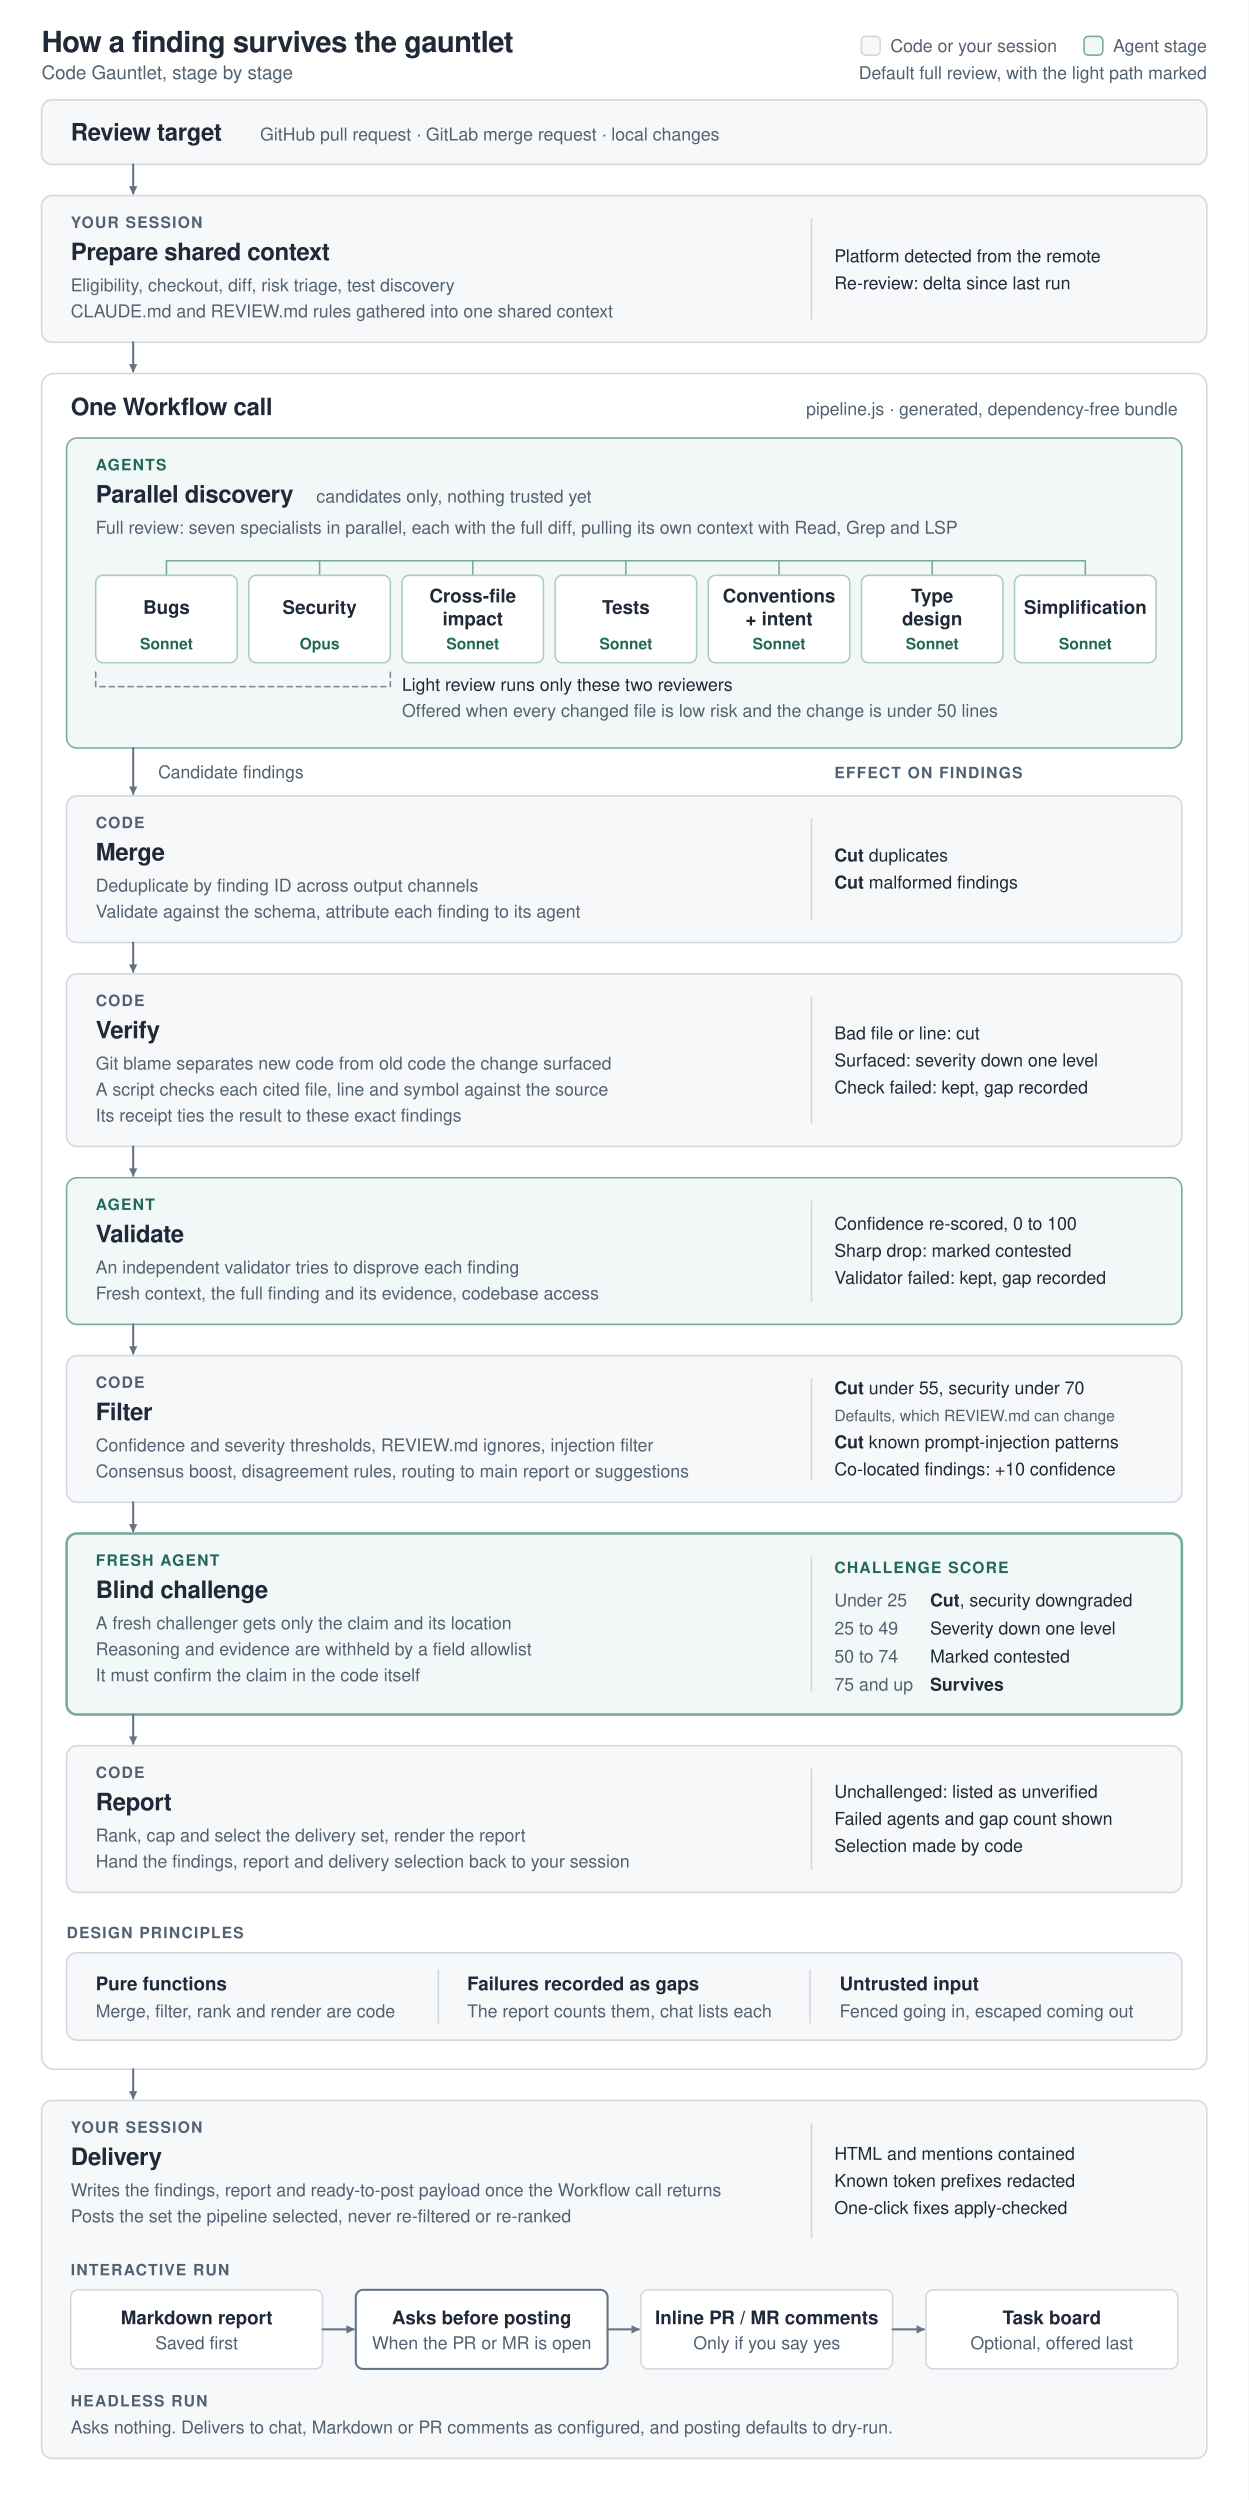
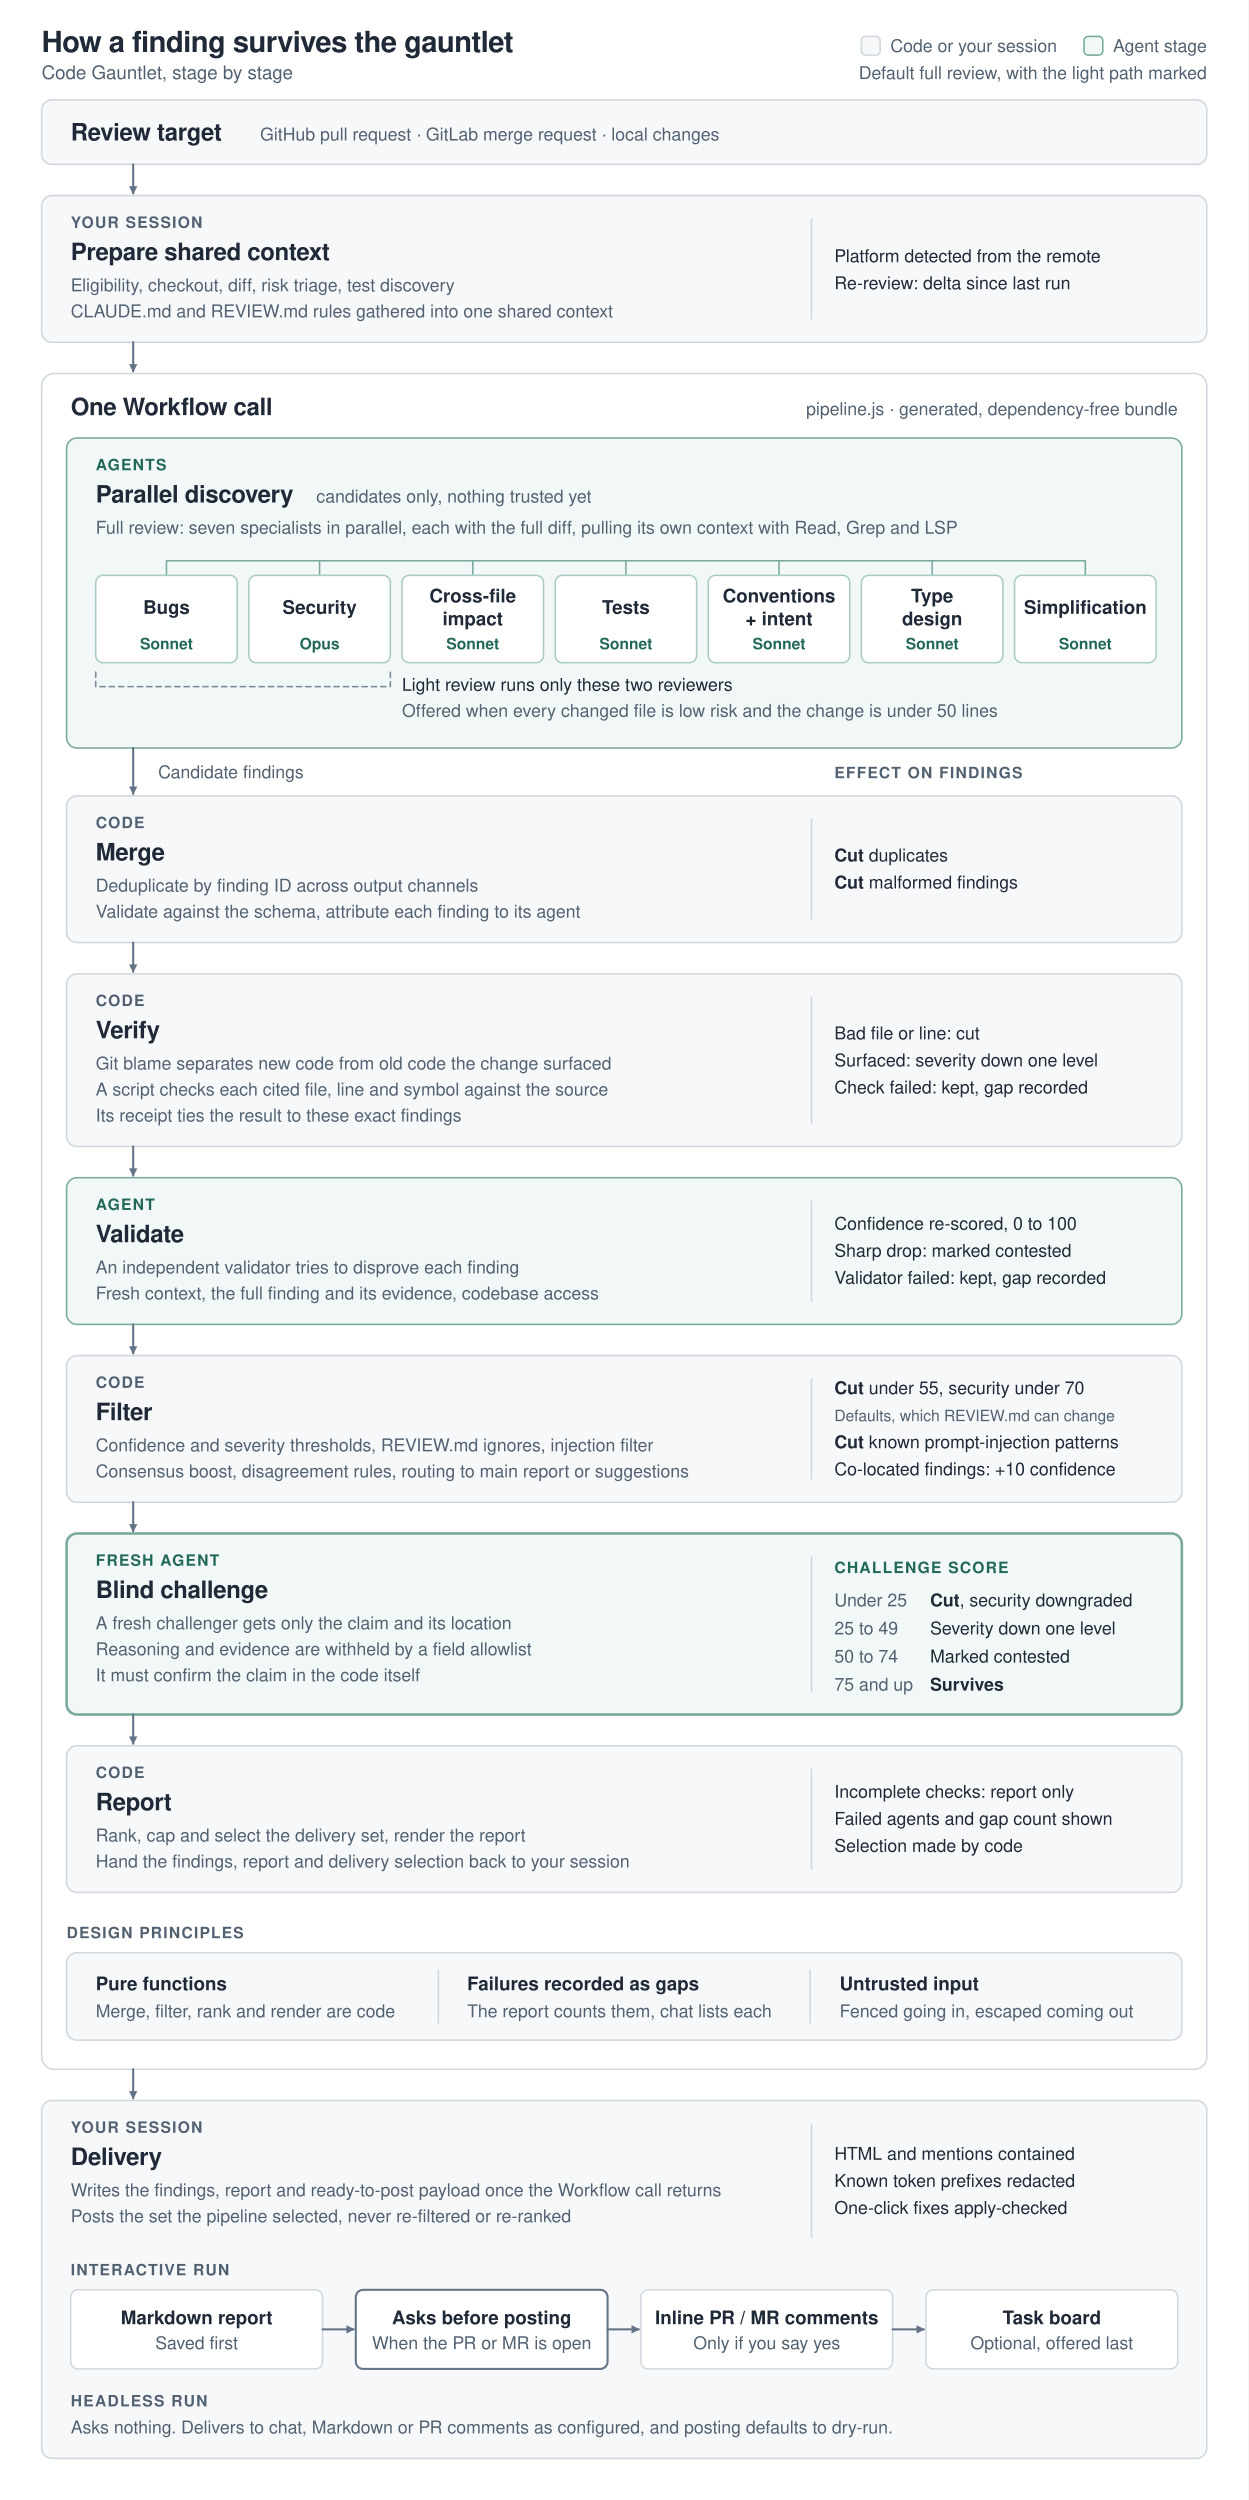
<svg xmlns="http://www.w3.org/2000/svg" viewBox="0 0 1200 2403" role="img" aria-labelledby="pipeline-title pipeline-desc">
  <defs>
    <style>
      text { font-family: -apple-system, BlinkMacSystemFont, "Segoe UI", Helvetica, Arial, sans-serif; font-size: 18px; fill: #1f2937; }
      .page { fill: #ffffff; }
      .frame { fill: #ffffff; stroke: #d0d7de; stroke-width: 1.5; }
      .panel { fill: #f6f8fa; stroke: #d0d7de; stroke-width: 1.5; }
      .node { fill: #ffffff; stroke: #d0d7de; stroke-width: 1.5; }
      .ask-node { fill: #ffffff; stroke: #647487; stroke-width: 2; }
      .agent-node { fill: #ffffff; stroke: #aacbc3; stroke-width: 1.5; }
      .agent-stage { fill: #f2f8f7; stroke: #79a99d; stroke-width: 1.5; }
      .hero { stroke-width: 2.5; }
      .title { font-size: 28px; font-weight: 650; letter-spacing: -0.5px; }
      .section { font-size: 23px; font-weight: 650; letter-spacing: -0.3px; }
      .strong { font-weight: 600; }
      .reviewer { font-size: 18px; font-weight: 600; text-anchor: middle; }
      .detail { font-size: 17px; fill: #526171; }
      .effect { font-size: 17px; }
      .note { font-size: 15px; fill: #526171; }
      .muted { fill: #526171; }
      .cut { font-weight: 650; }
      .kind { font-size: 15px; font-weight: 650; letter-spacing: 1.2px; fill: #526171; }
      .agent-kind { font-size: 15px; font-weight: 650; letter-spacing: 1.2px; fill: #216858; }
      .model { font-size: 15px; font-weight: 600; text-anchor: middle; fill: #216858; }
      .mid { text-anchor: middle; }
      .end { text-anchor: end; }
      .flow { fill: none; stroke: #647487; stroke-width: 2; stroke-linecap: round; stroke-linejoin: round; }
      .fan { fill: none; stroke: #79a99d; stroke-width: 1.5; stroke-linecap: round; stroke-linejoin: round; }
      .light { fill: none; stroke: #7b8898; stroke-width: 1.5; stroke-dasharray: 5 4; stroke-linecap: round; stroke-linejoin: round; }
      .divider { stroke: #d0d7de; stroke-width: 1.5; }
      .arrow { fill: #647487; }
    </style>
    <marker id="arrow" viewBox="0 0 8 8" refX="7" refY="4" markerWidth="8" markerHeight="8" markerUnits="userSpaceOnUse" orient="auto">
      <path class="arrow" d="M0 0 L8 4 L0 8 Z" />
    </marker>
  </defs>
  <rect class="page" width="1200" height="2403" />
  <text class="title" x="40" y="50">How a finding survives the gauntlet</text>
  <text class="muted" x="40" y="76">Code Gauntlet, stage by stage</text>
  <rect class="panel" x="828" y="35" width="18" height="18" rx="4" />
  <text class="detail end" x="1016" y="50">Code or your session</text>
  <rect class="agent-stage" x="1042" y="35" width="18" height="18" rx="4" />
  <text class="detail end" x="1160" y="50">Agent stage</text>
  <text class="detail end" x="1160" y="76">Default full review, with the light path marked</text>
  <rect class="panel" x="40" y="96" width="1120" height="62" rx="10" />
  <text class="section" x="68" y="135">Review target</text>
  <text class="detail" x="250" y="135">GitHub pull request  ·  GitLab merge request  ·  local changes</text>
  <path class="flow" d="M128 158 V186" marker-end="url(#arrow)" />
  <rect class="panel" x="40" y="188" width="1120" height="141" rx="10" />
  <text class="kind" x="68" y="219">YOUR SESSION</text>
  <text class="section" x="68" y="250">Prepare shared context</text>
  <text class="detail" x="68" y="280">Eligibility, checkout, diff, risk triage, test discovery</text>
  <text class="detail" x="68" y="305">CLAUDE.md and REVIEW.md rules gathered into one shared context</text>
  <line class="divider" x1="780" y1="210" x2="780" y2="307" />
  <text class="effect" x="802" y="252">Platform detected from the remote</text>
  <text class="effect" x="802" y="278">Re-review: delta since last run</text>
  <path class="flow" d="M128 329 V357" marker-end="url(#arrow)" />
  <rect class="frame" x="40" y="359" width="1120" height="1630" rx="12" />
  <text class="section" x="68" y="399">One Workflow call</text>
  <text class="detail end" x="1132" y="399">pipeline.js  ·  generated, dependency-free bundle</text>
  <rect class="agent-stage" x="64" y="421" width="1072" height="298" rx="10" />
  <text class="agent-kind" x="92" y="452">AGENTS</text>
  <text class="section" x="92" y="483">Parallel discovery</text>
  <text class="detail" x="304" y="483">candidates only, nothing trusted yet</text>
  <text class="detail" x="92" y="513">Full review: seven specialists in parallel, each with the full diff, pulling its own context with Read, Grep and LSP</text>
  <path class="fan" d="M160 553 V539 H1043.2 V553 M307.2 539 V553 M454.4 539 V553 M601.6 539 V553 M748.8 539 V553 M896 539 V553" />
  <rect class="agent-node" x="92" y="553" width="136" height="84" rx="7" />
  <text class="reviewer" x="160" y="590">Bugs</text>
  <text class="model" x="160" y="624">Sonnet</text>
  <rect class="agent-node" x="239.2" y="553" width="136" height="84" rx="7" />
  <text class="reviewer" x="307.2" y="590">Security</text>
  <text class="model" x="307.2" y="624">Opus</text>
  <rect class="agent-node" x="386.4" y="553" width="136" height="84" rx="7" />
  <text class="reviewer" x="454.4" y="579">Cross-file</text>
  <text class="reviewer" x="454.4" y="601">impact</text>
  <text class="model" x="454.4" y="624">Sonnet</text>
  <rect class="agent-node" x="533.6" y="553" width="136" height="84" rx="7" />
  <text class="reviewer" x="601.6" y="590">Tests</text>
  <text class="model" x="601.6" y="624">Sonnet</text>
  <rect class="agent-node" x="680.8" y="553" width="136" height="84" rx="7" />
  <text class="reviewer" x="748.8" y="579">Conventions</text>
  <text class="reviewer" x="748.8" y="601">+ intent</text>
  <text class="model" x="748.8" y="624">Sonnet</text>
  <rect class="agent-node" x="828" y="553" width="136" height="84" rx="7" />
  <text class="reviewer" x="896" y="579">Type</text>
  <text class="reviewer" x="896" y="601">design</text>
  <text class="model" x="896" y="624">Sonnet</text>
  <rect class="agent-node" x="975.2" y="553" width="136" height="84" rx="7" />
  <text class="reviewer" x="1043.2" y="590">Simplification</text>
  <text class="model" x="1043.2" y="624">Sonnet</text>
  <path class="light" d="M92 646 V660 H375.2 V646" />
  <text class="effect" x="386.4" y="664">Light review runs only these two reviewers</text>
  <text class="detail" x="386.4" y="689">Offered when every changed file is low risk and the change is under 50 lines</text>
  <path class="flow" d="M128 719 V763" marker-end="url(#arrow)" />
  <text class="detail" x="152" y="748">Candidate findings</text>
  <text class="kind" x="802" y="748">EFFECT ON FINDINGS</text>
  <rect class="panel" x="64" y="765" width="1072" height="141" rx="10" />
  <text class="kind" x="92" y="796">CODE</text>
  <text class="section" x="92" y="827">Merge</text>
  <text class="detail" x="92" y="857">Deduplicate by finding ID across output channels</text>
  <text class="detail" x="92" y="882">Validate against the schema, attribute each finding to its agent</text>
  <line class="divider" x1="780" y1="787" x2="780" y2="884" />
  <text class="effect" x="802" y="828">
    <tspan class="cut">Cut</tspan>  duplicates</text>
  <text class="effect" x="802" y="854">
    <tspan class="cut">Cut</tspan>  malformed findings</text>
  <path class="flow" d="M128 906 V934" marker-end="url(#arrow)" />
  <rect class="panel" x="64" y="936" width="1072" height="166" rx="10" />
  <text class="kind" x="92" y="967">CODE</text>
  <text class="section" x="92" y="998">Verify</text>
  <text class="detail" x="92" y="1028">Git blame separates new code from old code the change surfaced</text>
  <text class="detail" x="92" y="1053">A script checks each cited file, line and symbol against the source</text>
  <text class="detail" x="92" y="1078">Its receipt ties the result to these exact findings</text>
  <line class="divider" x1="780" y1="958" x2="780" y2="1080" />
  <text class="effect" x="802" y="999">Bad file or line: cut</text>
  <text class="effect" x="802" y="1025">Surfaced: severity down one level</text>
  <text class="effect" x="802" y="1051">Check failed: kept, gap recorded</text>
  <path class="flow" d="M128 1102 V1130" marker-end="url(#arrow)" />
  <rect class="agent-stage" x="64" y="1132" width="1072" height="141" rx="10" />
  <text class="agent-kind" x="92" y="1163">AGENT</text>
  <text class="section" x="92" y="1194">Validate</text>
  <text class="detail" x="92" y="1224">An independent validator tries to disprove each finding</text>
  <text class="detail" x="92" y="1249">Fresh context, the full finding and its evidence, codebase access</text>
  <line class="divider" x1="780" y1="1154" x2="780" y2="1251" />
  <text class="effect" x="802" y="1182">Confidence re-scored, 0 to 100</text>
  <text class="effect" x="802" y="1208">Sharp drop: marked contested</text>
  <text class="effect" x="802" y="1234">Validator failed: kept, gap recorded</text>
  <path class="flow" d="M128 1273 V1301" marker-end="url(#arrow)" />
  <rect class="panel" x="64" y="1303" width="1072" height="141" rx="10" />
  <text class="kind" x="92" y="1334">CODE</text>
  <text class="section" x="92" y="1365">Filter</text>
  <text class="detail" x="92" y="1395">Confidence and severity thresholds, REVIEW.md ignores, injection filter</text>
  <text class="detail" x="92" y="1420">Consensus boost, disagreement rules, routing to main report or suggestions</text>
  <line class="divider" x1="780" y1="1325" x2="780" y2="1422" />
  <text class="effect" x="802" y="1340">
    <tspan class="cut">Cut</tspan>  under 55, security under 70</text>
  <text class="note" x="802" y="1366">Defaults, which REVIEW.md can change</text>
  <text class="effect" x="802" y="1392">
    <tspan class="cut">Cut</tspan>  known prompt-injection patterns</text>
  <text class="effect" x="802" y="1418">Co-located findings: +10 confidence</text>
  <path class="flow" d="M128 1444 V1472" marker-end="url(#arrow)" />
  <rect class="agent-stage hero" x="64" y="1474" width="1072" height="174" rx="10" />
  <text class="agent-kind" x="92" y="1505">FRESH AGENT</text>
  <text class="section" x="92" y="1536">Blind challenge</text>
  <text class="detail" x="92" y="1566">A fresh challenger gets only the claim and its location</text>
  <text class="detail" x="92" y="1591">Reasoning and evidence are withheld by a field allowlist</text>
  <text class="detail" x="92" y="1616">It must confirm the claim in the code itself</text>
  <line class="divider" x1="780" y1="1496" x2="780" y2="1626" />
  <text class="agent-kind" x="802" y="1512">CHALLENGE SCORE</text>
  <text class="detail" x="802" y="1544">Under 25</text>
  <text class="effect" x="894" y="1544">
    <tspan class="cut">Cut</tspan>, security downgraded</text>
  <text class="detail" x="802" y="1571">25 to 49</text>
  <text class="effect" x="894" y="1571">Severity down one level</text>
  <text class="detail" x="802" y="1598">50 to 74</text>
  <text class="effect" x="894" y="1598">Marked contested</text>
  <text class="detail" x="802" y="1625">75 and up</text>
  <text class="effect strong" x="894" y="1625">Survives</text>
  <path class="flow" d="M128 1648 V1676" marker-end="url(#arrow)" />
  <rect class="panel" x="64" y="1678" width="1072" height="141" rx="10" />
  <text class="kind" x="92" y="1709">CODE</text>
  <text class="section" x="92" y="1740">Report</text>
  <text class="detail" x="92" y="1770">Rank, cap and select the delivery set, render the report</text>
  <text class="detail" x="92" y="1795">Hand the findings, report and delivery selection back to your session</text>
  <line class="divider" x1="780" y1="1700" x2="780" y2="1797" />
-   <text class="effect" x="802" y="1728">Unchallenged: listed as unverified</text>
+   <text class="effect" x="802" y="1728">Incomplete checks: report only</text>
  <text class="effect" x="802" y="1754">Failed agents and gap count shown</text>
  <text class="effect" x="802" y="1780">Selection made by code</text>
  <text class="kind" x="64" y="1863">DESIGN PRINCIPLES</text>
  <rect class="panel" x="64" y="1877" width="1072" height="84" rx="10" />
  <text class="strong" x="92" y="1913">Pure functions</text>
  <text class="detail" x="92" y="1939">Merge, filter, rank and render are code</text>
  <line class="divider" x1="421.333" y1="1893" x2="421.333" y2="1945" />
  <text class="strong" x="449" y="1913">Failures recorded as gaps</text>
  <text class="detail" x="449" y="1939">The report counts them, chat lists each</text>
  <line class="divider" x1="778.667" y1="1893" x2="778.667" y2="1945" />
  <text class="strong" x="807" y="1913">Untrusted input</text>
  <text class="detail" x="807" y="1939">Fenced going in, escaped coming out</text>
  <path class="flow" d="M128 1989 V2017" marker-end="url(#arrow)" />
  <rect class="panel" x="40" y="2019" width="1120" height="344" rx="10" />
  <text class="kind" x="68" y="2050">YOUR SESSION</text>
  <text class="section" x="68" y="2081">Delivery</text>
  <text class="detail" x="68" y="2111">Writes the findings, report and ready-to-post payload once the Workflow call returns</text>
  <text class="detail" x="68" y="2136">Posts the set the pipeline selected, never re-filtered or re-ranked</text>
  <line class="divider" x1="780" y1="2041" x2="780" y2="2151" />
  <text class="effect" x="802" y="2076">HTML and mentions contained</text>
  <text class="effect" x="802" y="2102">Known token prefixes redacted</text>
  <text class="effect" x="802" y="2128">One-click fixes apply-checked</text>
  <text class="kind" x="68" y="2187">INTERACTIVE RUN</text>
  <rect class="node" x="68" y="2201" width="242" height="76" rx="7" />
  <text class="reviewer" x="189" y="2234">Markdown report</text>
  <text class="detail mid" x="189" y="2258">Saved first</text>
  <path class="flow" d="M310 2239 H340" marker-end="url(#arrow)" />
  <rect class="ask-node" x="342" y="2201" width="242" height="76" rx="7" />
  <text class="reviewer" x="463" y="2234">Asks before posting</text>
  <text class="detail mid" x="463" y="2258">When the PR or MR is open</text>
  <path class="flow" d="M584 2239 H614" marker-end="url(#arrow)" />
  <rect class="node" x="616" y="2201" width="242" height="76" rx="7" />
  <text class="reviewer" x="737" y="2234">Inline PR / MR comments</text>
  <text class="detail mid" x="737" y="2258">Only if you say yes</text>
  <path class="flow" d="M858 2239 H888" marker-end="url(#arrow)" />
  <rect class="node" x="890" y="2201" width="242" height="76" rx="7" />
  <text class="reviewer" x="1011" y="2234">Task board</text>
  <text class="detail mid" x="1011" y="2258">Optional, offered last</text>
  <text class="kind" x="68" y="2313">HEADLESS RUN</text>
  <text class="detail" x="68" y="2339">Asks nothing. Delivers to chat, Markdown or PR comments as configured, and posting defaults to dry-run.</text>
</svg>
